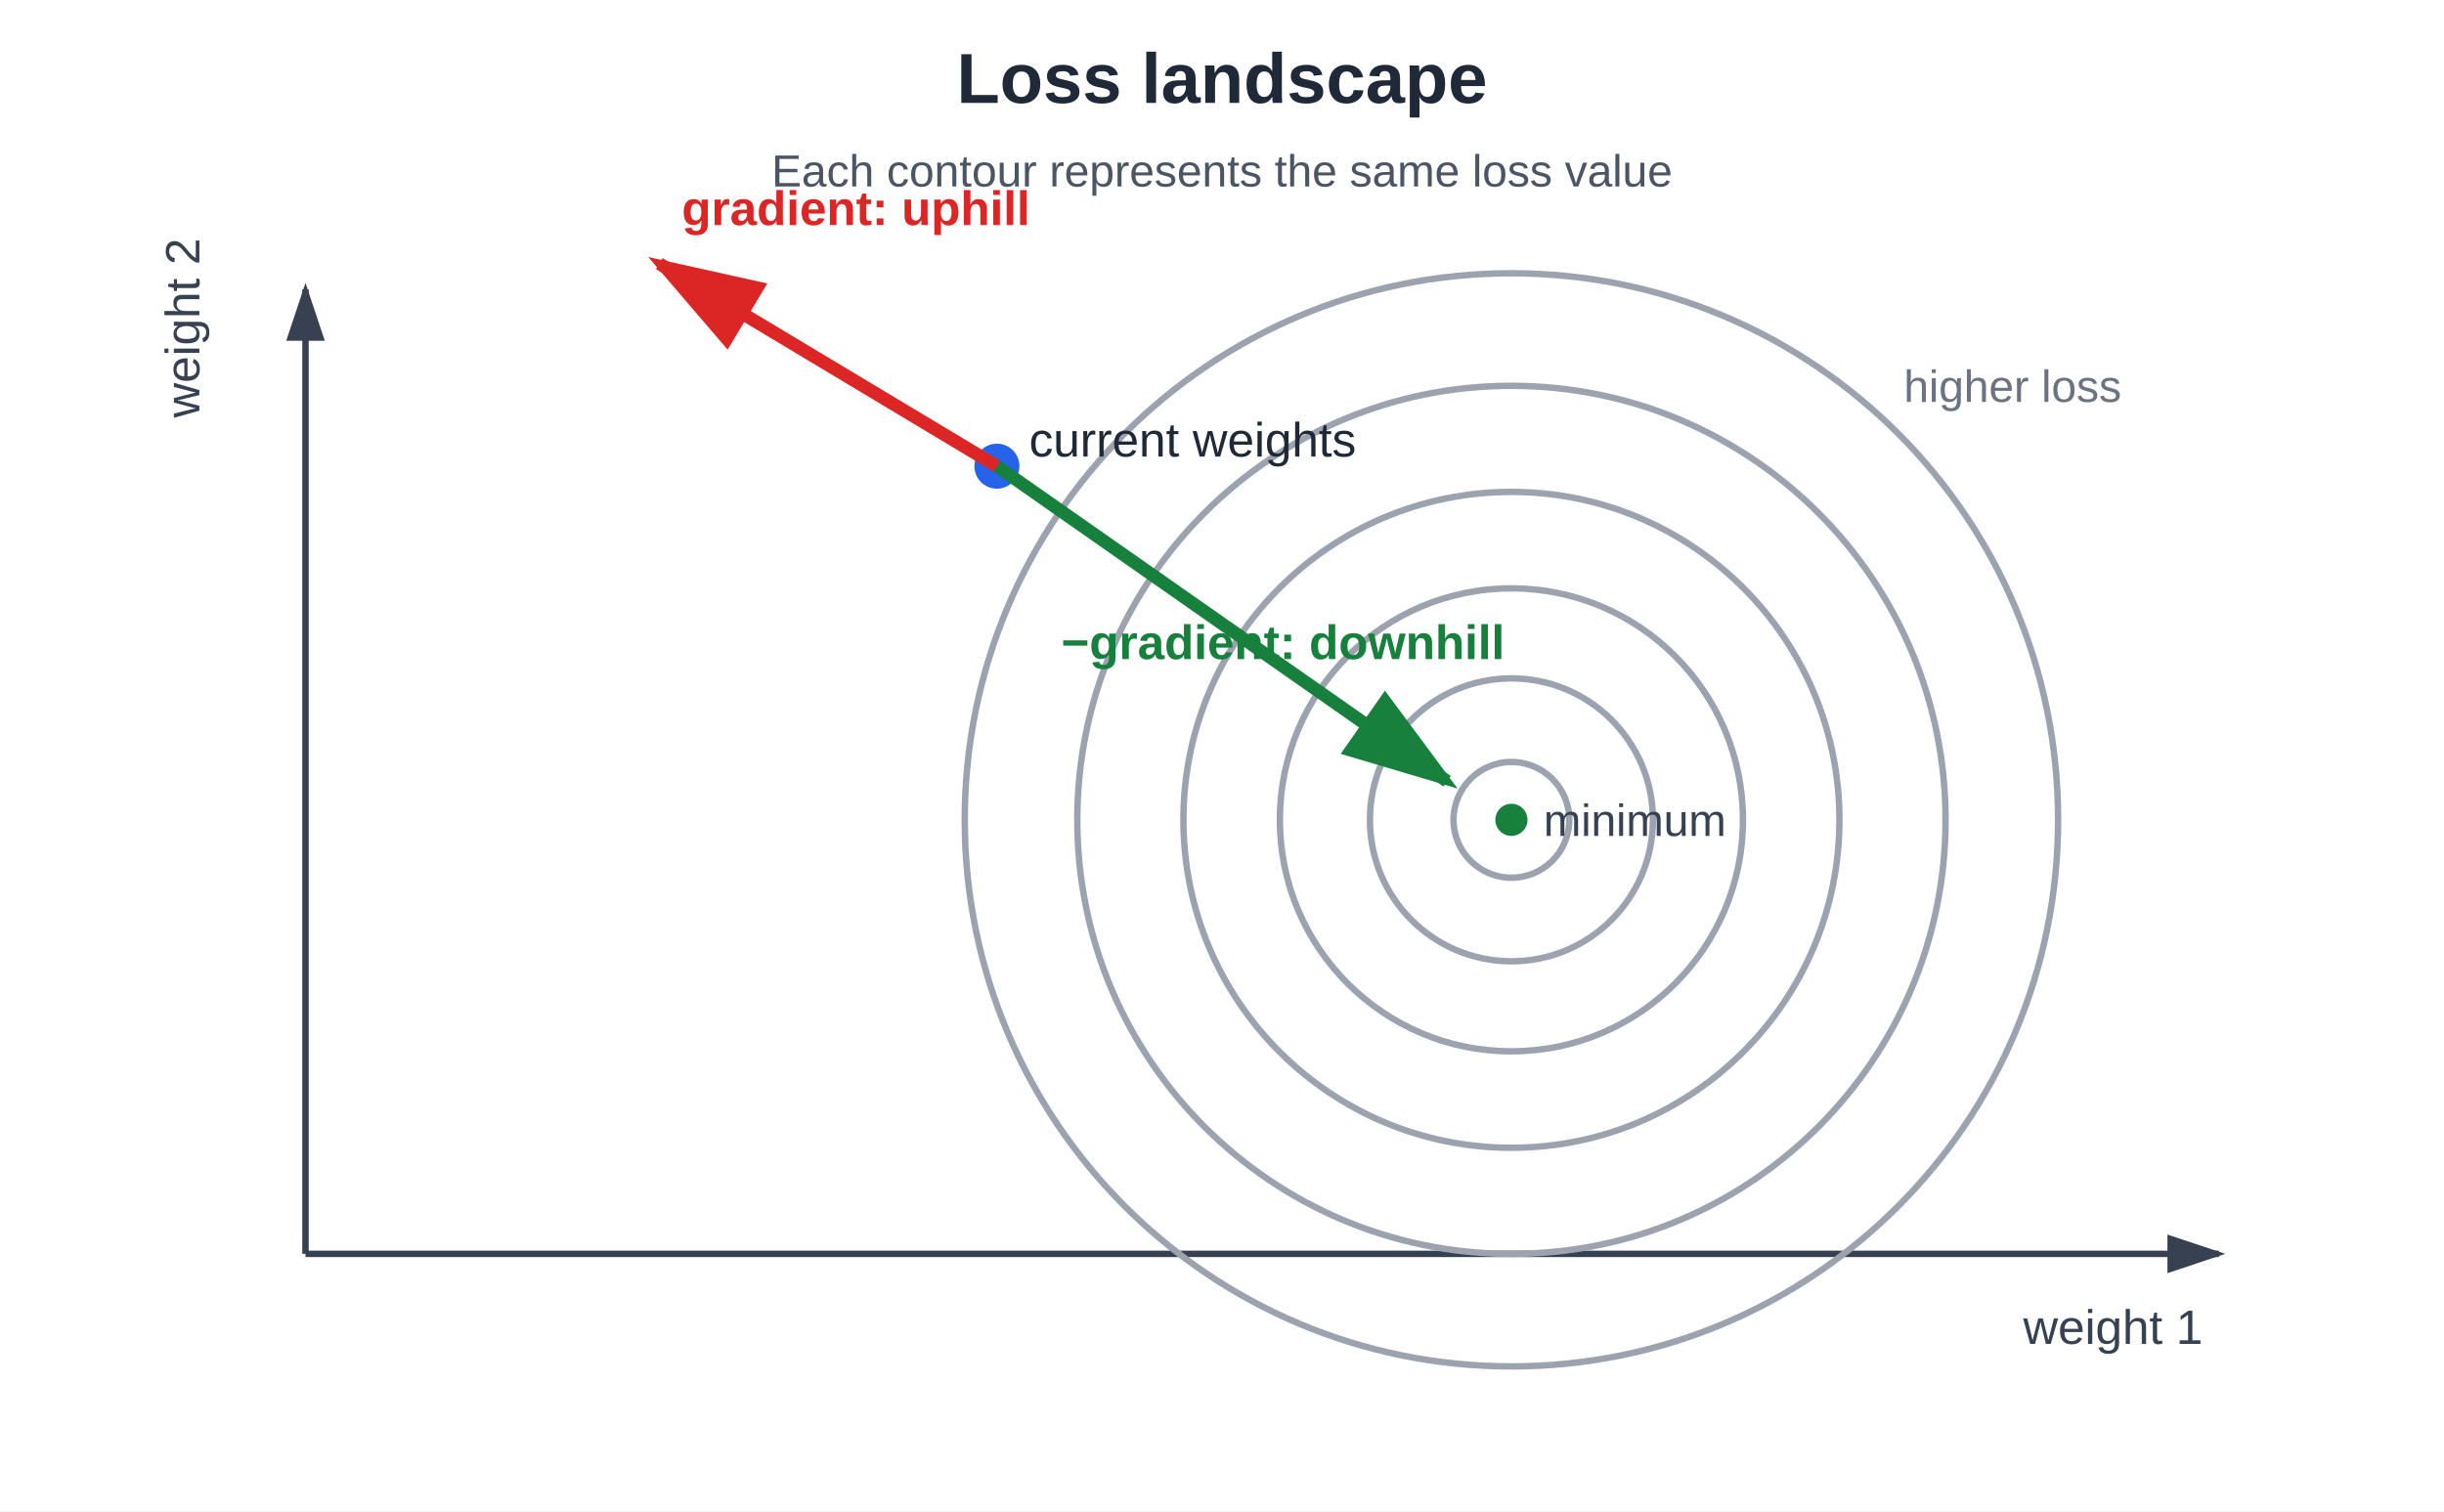
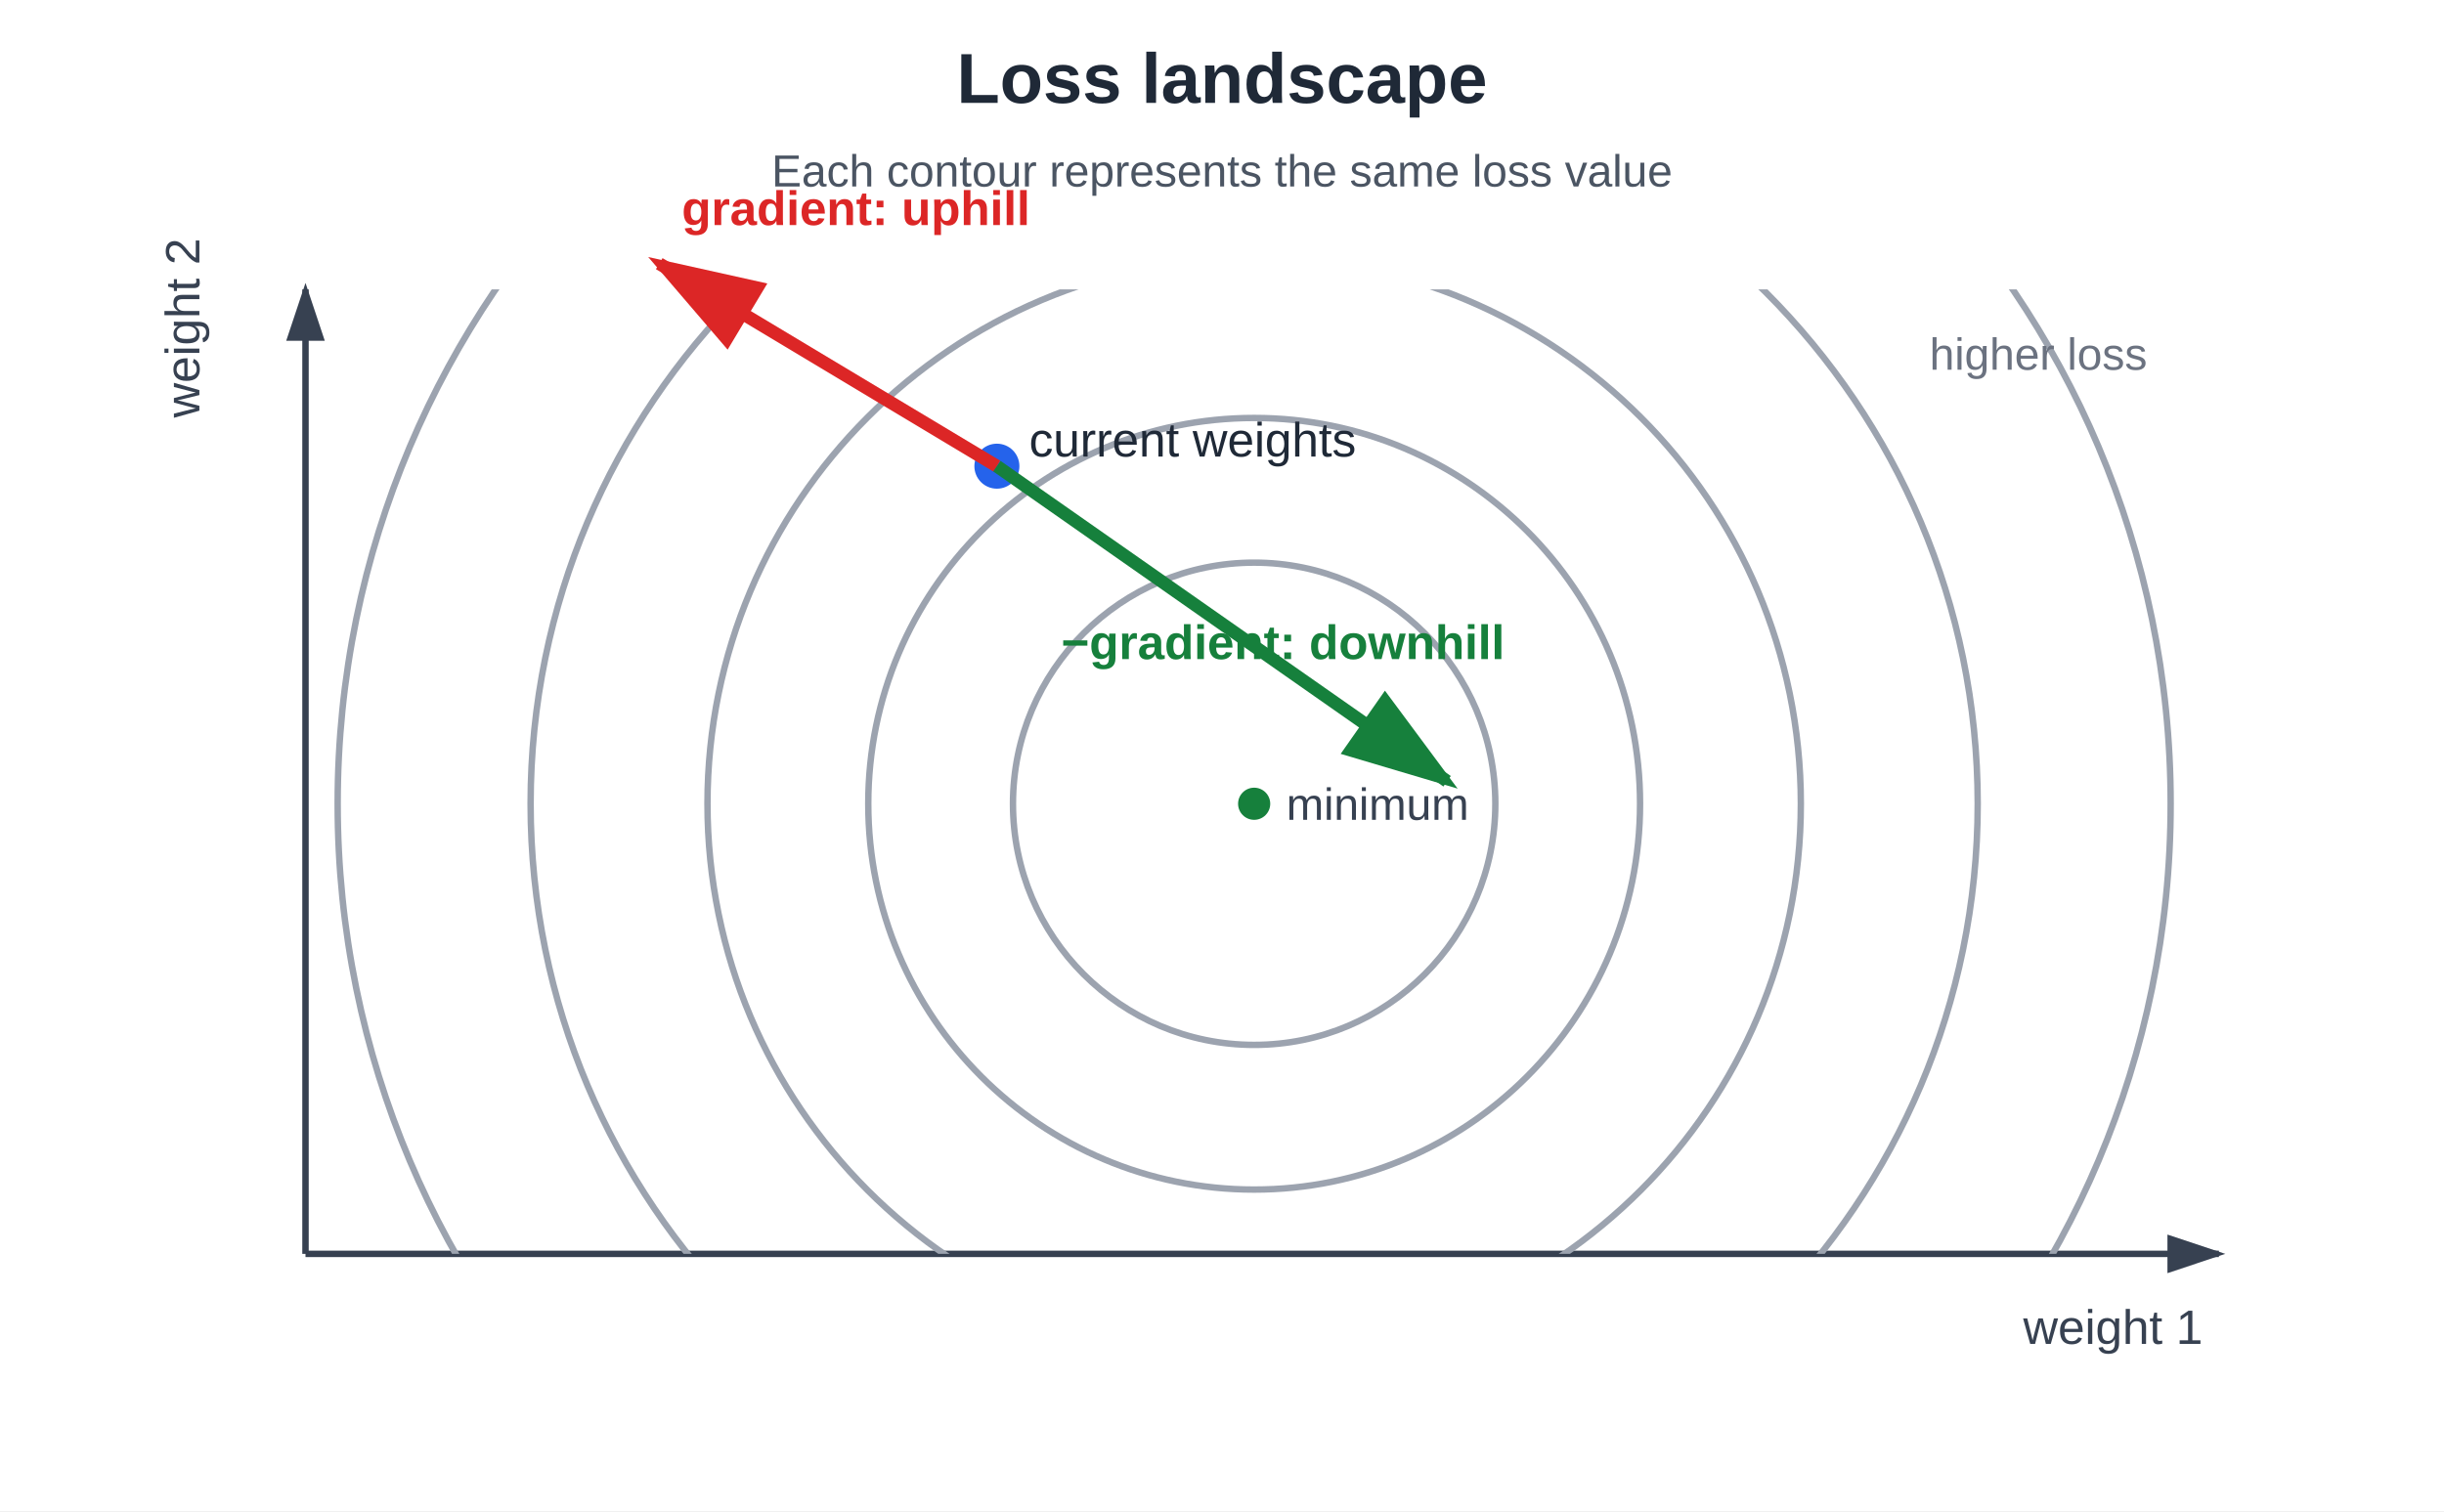
<svg xmlns="http://www.w3.org/2000/svg" width="760" height="470" viewBox="0 0 760 470" role="img" aria-labelledby="title desc">
  <defs>
+     <clipPath id="plot-area">
+       <rect x="95" y="90" width="595" height="300" />
+     </clipPath>
    <marker id="axis-arrow" markerWidth="10" markerHeight="10" refX="8" refY="3" orient="auto" markerUnits="strokeWidth">
      <path d="M0,0 L0,6 L9,3 z" fill="#374151" />
    </marker>
    <marker id="gradient-arrow" markerWidth="10" markerHeight="10" refX="8" refY="3" orient="auto" markerUnits="strokeWidth">
      <path d="M0,0 L0,6 L9,3 z" fill="#dc2626" />
    </marker>
    <marker id="descent-arrow" markerWidth="10" markerHeight="10" refX="8" refY="3" orient="auto" markerUnits="strokeWidth">
      <path d="M0,0 L0,6 L9,3 z" fill="#16803c" />
    </marker>
  </defs>
  <rect width="760" height="470" fill="#ffffff" />
  <text x="380" y="32" text-anchor="middle" font-family="Arial, sans-serif" font-size="22" font-weight="600" fill="#1f2937">Loss landscape</text>
  <text x="380" y="58" text-anchor="middle" font-family="Arial, sans-serif" font-size="14" fill="#4b5563">Each contour represents the same loss value</text>
  <line x1="95" y1="390" x2="690" y2="390" stroke="#374151" stroke-width="2" marker-end="url(#axis-arrow)" />
  <line x1="95" y1="390" x2="95" y2="90" stroke="#374151" stroke-width="2" marker-end="url(#axis-arrow)" />
  <text x="685" y="418" text-anchor="end" font-family="Arial, sans-serif" font-size="15" fill="#374151">weight 1</text>
  <text x="62" y="102" text-anchor="middle" font-family="Arial, sans-serif" font-size="15" fill="#374151" transform="rotate(-90 62 102)">weight 2</text>
-   <g fill="none" stroke="#9ca3af" stroke-width="2">
-     <circle cx="470" cy="255" r="170" />
-     <circle cx="470" cy="255" r="135" />
-     <circle cx="470" cy="255" r="102" />
-     <circle cx="470" cy="255" r="72" />
-     <circle cx="470" cy="255" r="44" />
-     <circle cx="470" cy="255" r="18" />
+   <g clip-path="url(#plot-area)" fill="none" stroke="#9ca3af" stroke-width="2">
+     <circle cx="390" cy="250" r="350" />
+     <circle cx="390" cy="250" r="285" />
+     <circle cx="390" cy="250" r="225" />
+     <circle cx="390" cy="250" r="170" />
+     <circle cx="390" cy="250" r="120" />
+     <circle cx="390" cy="250" r="75" />
  </g>
-   <text x="592" y="125" font-family="Arial, sans-serif" font-size="14" fill="#6b7280">higher loss</text>
-   <circle cx="470" cy="255" r="5" fill="#16803c" />
-   <text x="480" y="260" font-family="Arial, sans-serif" font-size="14" fill="#374151">minimum</text>
+   <text x="600" y="115" font-family="Arial, sans-serif" font-size="14" fill="#6b7280">higher loss</text>
+   <circle cx="390" cy="250" r="5" fill="#16803c" />
+   <text x="400" y="255" font-family="Arial, sans-serif" font-size="14" fill="#374151">minimum</text>
  <circle cx="310" cy="145" r="7" fill="#2563eb" />
  <text x="320" y="142" font-family="Arial, sans-serif" font-size="15" fill="#1f2937">current weights</text>
  <line x1="310" y1="145" x2="205" y2="82" stroke="#dc2626" stroke-width="4" marker-end="url(#gradient-arrow)" />
  <text x="212" y="70" font-family="Arial, sans-serif" font-size="15" font-weight="600" fill="#dc2626">gradient: uphill</text>
  <line x1="310" y1="145" x2="450" y2="243" stroke="#16803c" stroke-width="4" marker-end="url(#descent-arrow)" />
  <text x="330" y="205" font-family="Arial, sans-serif" font-size="15" font-weight="600" fill="#16803c">−gradient: downhill</text>
</svg>
